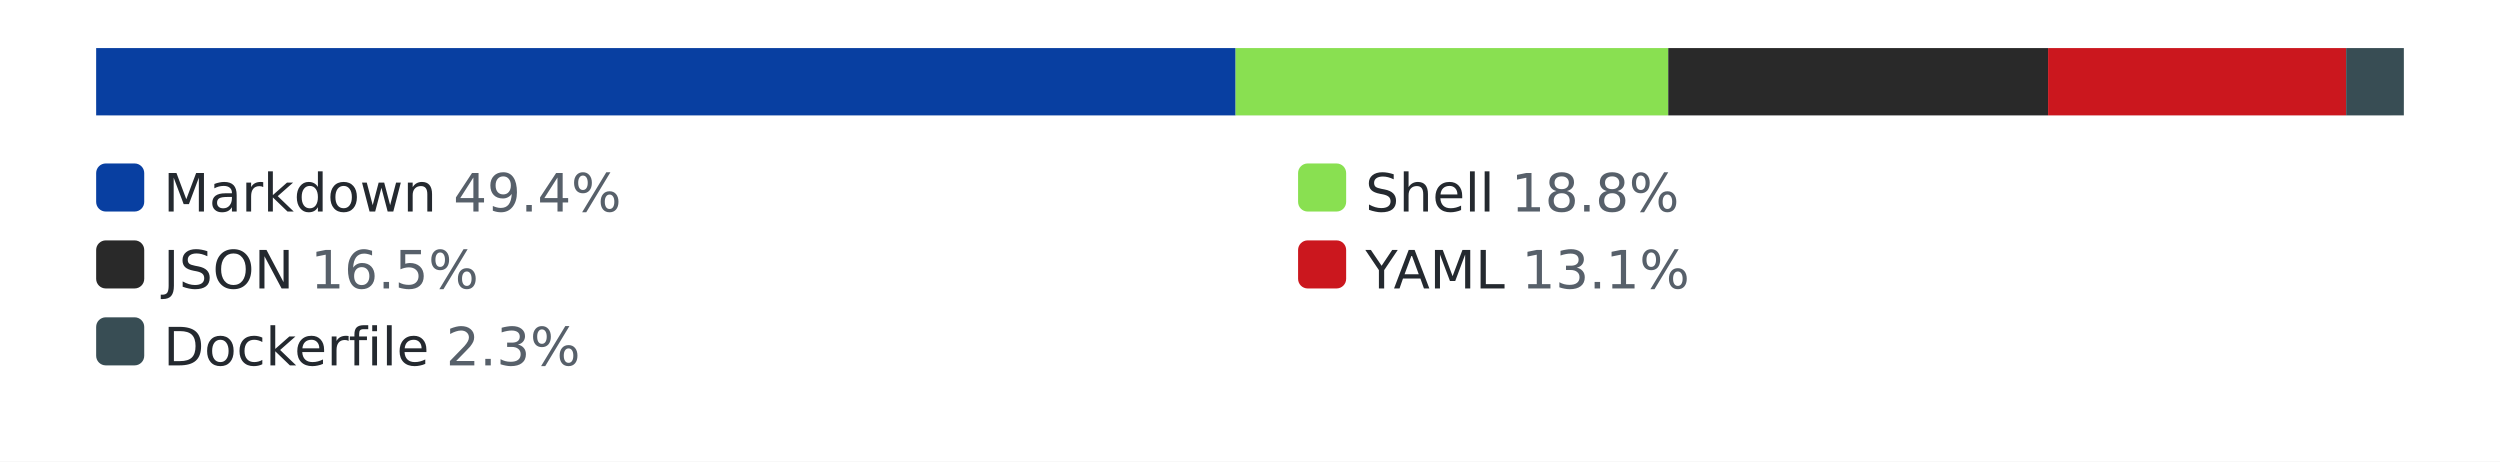
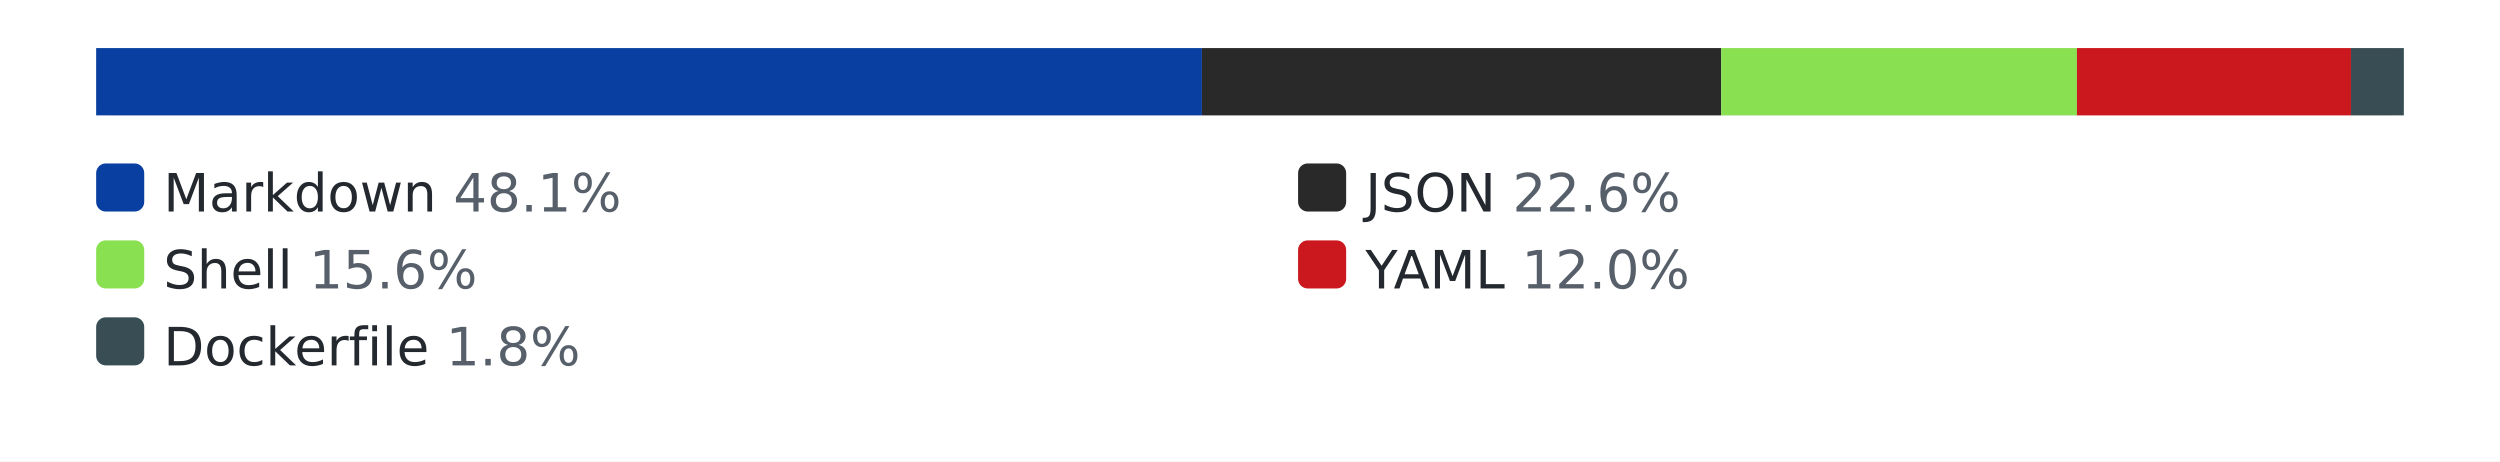
<svg xmlns="http://www.w3.org/2000/svg" width="520" height="96" role="img" aria-label="languages by lines of code">
  <style>.bg{fill:#ffffff}.track{fill:#eaecef}.lbl{fill:#24292f}.pct{fill:#57606a}@media (prefers-color-scheme: dark){.bg{fill:#0d1117}.track{fill:#30363d}.lbl{fill:#e6edf3}.pct{fill:#8b949e}}</style>
  <rect class="bg" width="520" height="96" />
  <rect class="track" x="20" y="10" width="480" height="14" rx="3" />
-   <rect x="20" y="10" width="237" height="14" fill="#083fa1" />
-   <rect x="257" y="10" width="90" height="14" fill="#89e051" />
-   <rect x="347" y="10" width="79" height="14" fill="#292929" />
-   <rect x="426" y="10" width="62" height="14" fill="#cb171e" />
-   <rect x="488" y="10" width="12" height="14" fill="#384d54" />
+   <rect x="20" y="10" width="230" height="14" fill="#083fa1" />
+   <rect x="250" y="10" width="108" height="14" fill="#292929" />
+   <rect x="358" y="10" width="74" height="14" fill="#89e051" />
+   <rect x="432" y="10" width="57" height="14" fill="#cb171e" />
+   <rect x="489" y="10" width="11" height="14" fill="#384d54" />
  <rect x="20" y="34" width="10" height="10" rx="2" fill="#083fa1" />
-   <text x="34" y="44" font-family="Verdana,Geneva,DejaVu Sans,sans-serif" font-size="11" class="lbl">Markdown <tspan class="pct">49.4%</tspan>
+   <text x="34" y="44" font-family="Verdana,Geneva,DejaVu Sans,sans-serif" font-size="11" class="lbl">Markdown <tspan class="pct">48.1%</tspan>
  </text>
-   <rect x="270" y="34" width="10" height="10" rx="2" fill="#89e051" />
-   <text x="284" y="44" font-family="Verdana,Geneva,DejaVu Sans,sans-serif" font-size="11" class="lbl">Shell <tspan class="pct">18.8%</tspan>
+   <rect x="270" y="34" width="10" height="10" rx="2" fill="#292929" />
+   <text x="284" y="44" font-family="Verdana,Geneva,DejaVu Sans,sans-serif" font-size="11" class="lbl">JSON <tspan class="pct">22.6%</tspan>
  </text>
-   <rect x="20" y="50" width="10" height="10" rx="2" fill="#292929" />
-   <text x="34" y="60" font-family="Verdana,Geneva,DejaVu Sans,sans-serif" font-size="11" class="lbl">JSON <tspan class="pct">16.5%</tspan>
+   <rect x="20" y="50" width="10" height="10" rx="2" fill="#89e051" />
+   <text x="34" y="60" font-family="Verdana,Geneva,DejaVu Sans,sans-serif" font-size="11" class="lbl">Shell <tspan class="pct">15.6%</tspan>
  </text>
  <rect x="270" y="50" width="10" height="10" rx="2" fill="#cb171e" />
-   <text x="284" y="60" font-family="Verdana,Geneva,DejaVu Sans,sans-serif" font-size="11" class="lbl">YAML <tspan class="pct">13.1%</tspan>
+   <text x="284" y="60" font-family="Verdana,Geneva,DejaVu Sans,sans-serif" font-size="11" class="lbl">YAML <tspan class="pct">12.0%</tspan>
  </text>
  <rect x="20" y="66" width="10" height="10" rx="2" fill="#384d54" />
-   <text x="34" y="76" font-family="Verdana,Geneva,DejaVu Sans,sans-serif" font-size="11" class="lbl">Dockerfile <tspan class="pct">2.3%</tspan>
+   <text x="34" y="76" font-family="Verdana,Geneva,DejaVu Sans,sans-serif" font-size="11" class="lbl">Dockerfile <tspan class="pct">1.8%</tspan>
  </text>
</svg>
